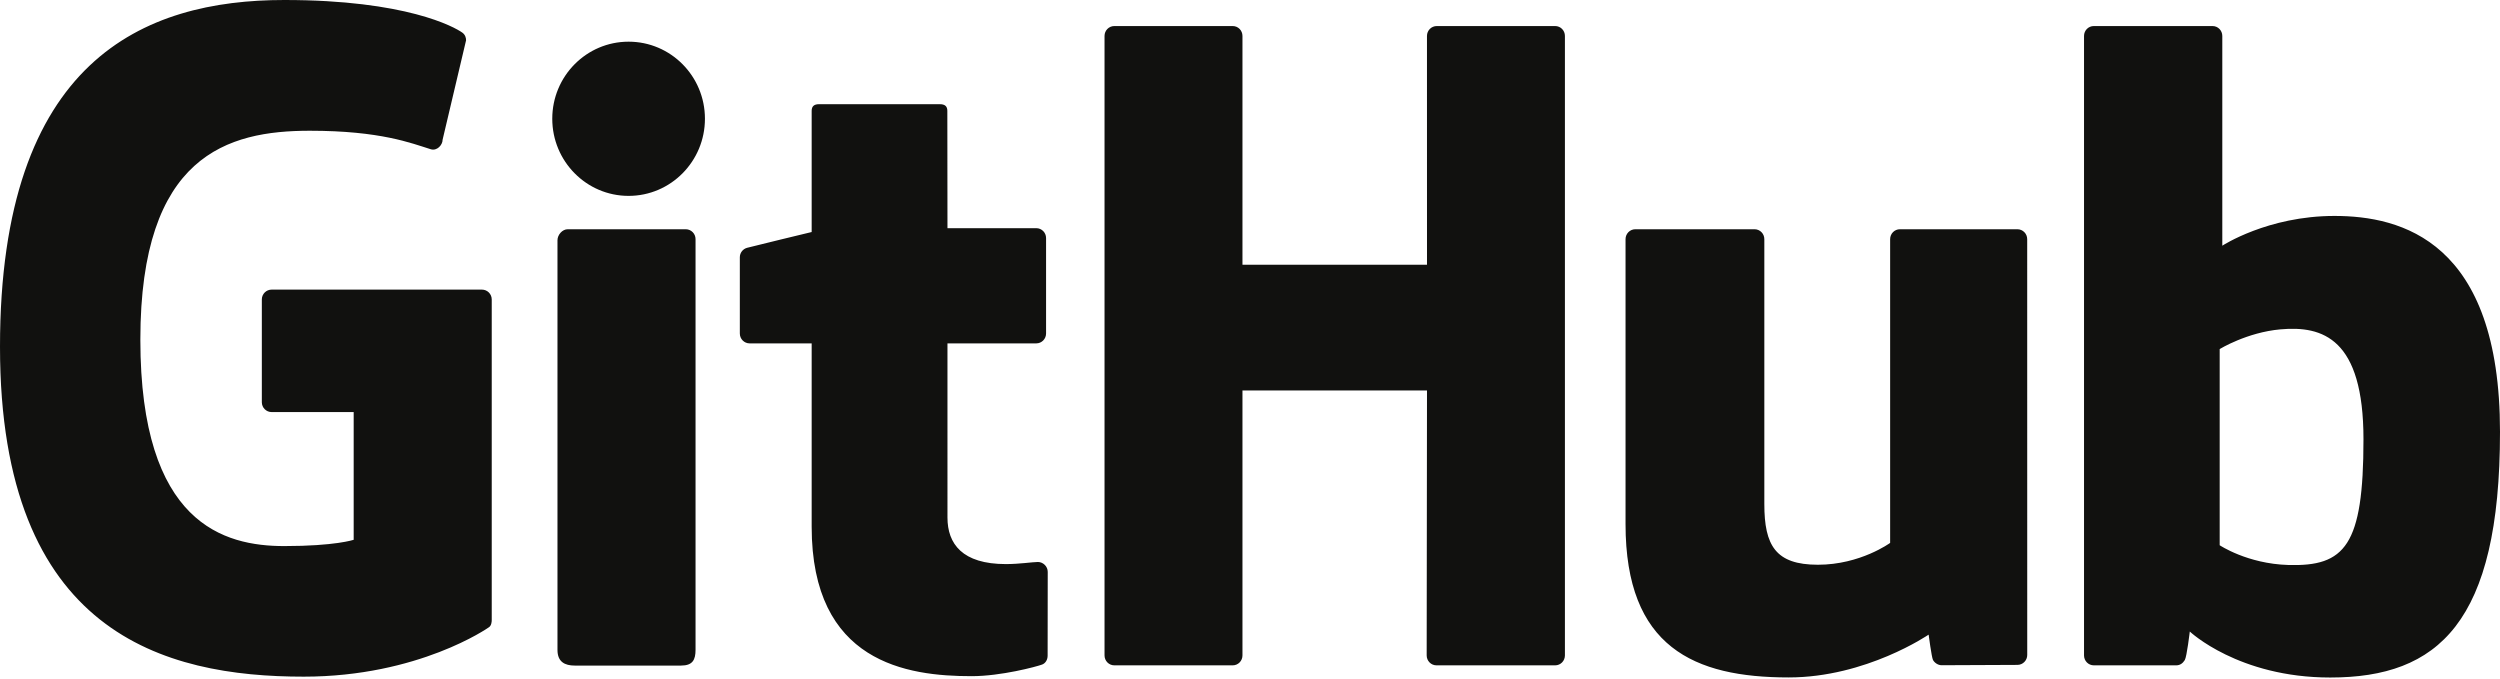
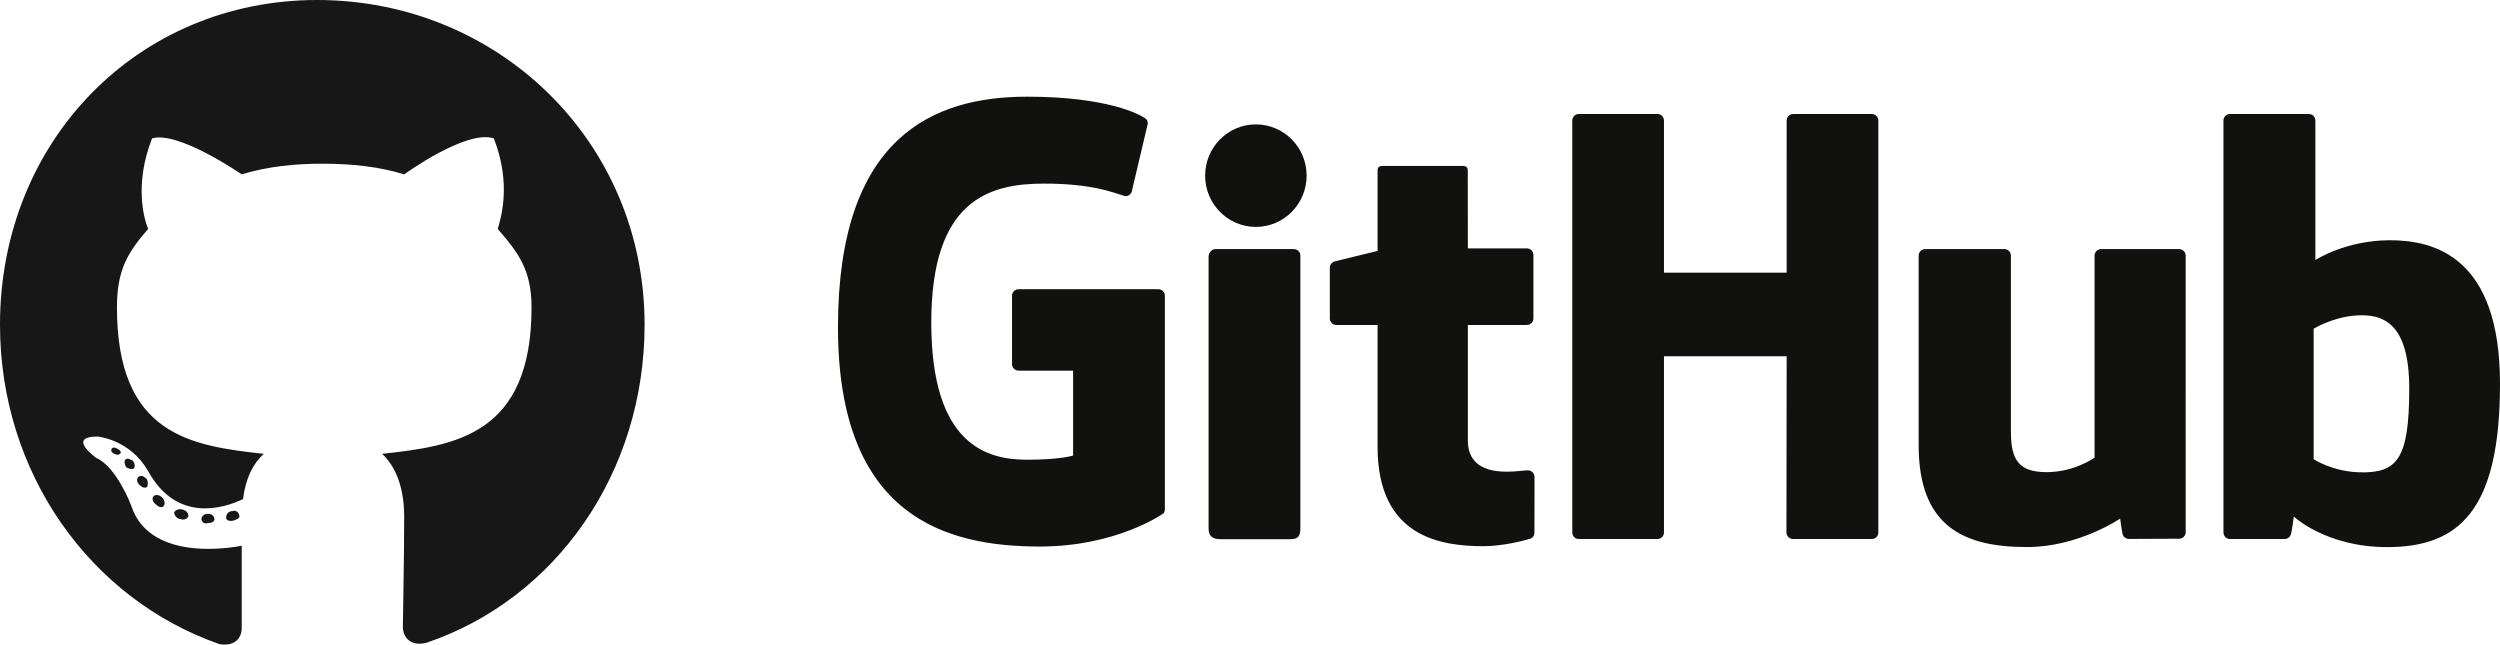
- <svg xmlns="http://www.w3.org/2000/svg" viewBox="0 0 512.0 139.0" fill="none">
-   <svg viewBox="0 0 512 139" version="1.1" preserveAspectRatio="xMidYMid" fill="#000000" x="0" y="0" width="512.0" height="139.0">
-     <g>
-       <path d="M98.696,59.312 L55.635,59.312 C54.525,59.312 53.623,60.215 53.623,61.326 L53.623,82.379 C53.623,83.49 54.525,84.394 55.635,84.394 L72.434,84.394 L72.434,110.551 C72.434,110.551 68.662,111.837 58.234,111.837 C45.931,111.837 28.744,107.341 28.744,69.549 C28.744,31.749 46.641,26.776 63.442,26.776 C77.985,26.776 84.251,29.337 88.237,30.57 C89.49,30.954 90.649,29.707 90.649,28.595 L95.452,8.253 C95.452,7.734 95.276,7.107 94.683,6.682 C93.064,5.527 83.187,-1.42108547e-14 58.234,-1.42108547e-14 C29.487,-1.42108547e-14 0,12.23 0,71.023 C0,129.818 33.761,138.579 62.209,138.579 C85.765,138.579 100.054,128.513 100.054,128.513 C100.643,128.188 100.707,127.365 100.707,126.987 L100.707,61.326 C100.707,60.215 99.807,59.312 98.696,59.312 Z M320.495,7.359 C320.495,6.239 319.608,5.335 318.497,5.335 L294.251,5.335 C293.144,5.335 292.243,6.239 292.243,7.359 C292.243,7.365 292.249,54.215 292.249,54.215 L254.457,54.215 L254.457,7.359 C254.457,6.239 253.565,5.335 252.456,5.335 L228.211,5.335 C227.108,5.335 226.208,6.239 226.208,7.359 L226.208,134.231 C226.208,135.35 227.108,136.262 228.211,136.262 L252.456,136.262 C253.565,136.262 254.457,135.35 254.457,134.231 L254.457,79.964 L292.249,79.964 C292.249,79.964 292.183,134.227 292.183,134.231 C292.183,135.35 293.083,136.262 294.191,136.262 L318.495,136.262 C319.606,136.262 320.493,135.35 320.495,134.231 L320.495,7.359 Z M144.371,24.322 C144.371,15.591 137.371,8.536 128.736,8.536 C120.109,8.536 113.104,15.591 113.104,24.322 C113.104,33.042 120.109,40.117 128.736,40.117 C137.371,40.117 144.371,33.042 144.371,24.322 Z M142.447,107.534 L142.447,48.97 C142.447,47.858 141.55,46.949 140.441,46.949 L116.272,46.949 C115.163,46.949 114.171,48.093 114.171,49.205 L114.171,133.11 C114.171,135.576 115.708,136.309 117.697,136.309 L139.472,136.309 C141.861,136.309 142.447,135.136 142.447,133.07 L142.447,107.534 Z M413.162,46.949 L389.102,46.949 C387.998,46.949 387.1,47.858 387.1,48.977 L387.1,111.187 C387.1,111.187 380.988,115.659 372.312,115.659 C363.637,115.659 361.335,111.722 361.335,103.228 L361.335,48.977 C361.335,47.858 360.438,46.949 359.334,46.949 L334.915,46.949 C333.813,46.949 332.91,47.858 332.91,48.977 L332.91,107.336 C332.91,132.567 346.973,138.739 366.318,138.739 C382.187,138.739 394.983,129.972 394.983,129.972 C394.983,129.972 395.592,134.592 395.868,135.14 C396.144,135.687 396.862,136.238 397.638,136.238 L413.173,136.17 C414.275,136.17 415.178,135.259 415.178,134.145 L415.17,48.977 C415.17,47.858 414.271,46.949 413.162,46.949 Z M468.597,115.707 C460.252,115.453 454.591,111.666 454.591,111.666 L454.591,71.488 C454.591,71.488 460.176,68.065 467.027,67.453 C475.691,66.677 484.04,69.294 484.04,89.963 C484.04,111.758 480.272,116.059 468.597,115.707 Z M478.087,44.224 C464.422,44.224 455.127,50.321 455.127,50.321 L455.127,7.359 C455.127,6.239 454.232,5.335 453.126,5.335 L428.812,5.335 C427.706,5.335 426.808,6.239 426.808,7.359 L426.808,134.231 C426.808,135.35 427.706,136.262 428.815,136.262 L445.685,136.262 C446.444,136.262 447.02,135.87 447.444,135.184 C447.864,134.502 448.469,129.335 448.469,129.335 C448.469,129.335 458.411,138.756 477.232,138.756 C499.328,138.756 512,127.548 512,88.441 C512,49.334 491.762,44.224 478.087,44.224 Z M212.229,46.731 L194.042,46.731 C194.042,46.731 194.014,22.709 194.014,22.704 C194.014,21.795 193.546,21.34 192.495,21.34 L167.71,21.34 C166.746,21.34 166.229,21.764 166.229,22.69 L166.229,47.52 C166.229,47.52 153.809,50.518 152.969,50.76 C152.133,51.002 151.517,51.774 151.517,52.694 L151.517,68.297 C151.517,69.419 152.413,70.324 153.522,70.324 L166.229,70.324 L166.229,107.86 C166.229,135.74 185.785,138.479 198.982,138.479 C205.012,138.479 212.225,136.542 213.416,136.103 C214.136,135.838 214.554,135.092 214.554,134.283 L214.575,117.119 C214.575,116 213.629,115.094 212.564,115.094 C211.505,115.094 208.793,115.525 206.002,115.525 C197.069,115.525 194.042,111.371 194.042,105.995 C194.042,100.622 194.041,70.324 194.041,70.324 L212.229,70.324 C213.338,70.324 214.235,69.419 214.235,68.297 L214.235,48.753 C214.235,47.634 213.338,46.731 212.229,46.731 Z" fill="#11110F" />
-     </g>
+ <svg xmlns="http://www.w3.org/2000/svg" viewBox="0 0 387.842 100.0" fill="none">
+   <svg fill="none" viewBox="0 0 387.842 100" x="0" y="0" width="387.842" height="100.0">
+     <svg fill="none" viewBox="0 0 36 36" x="0" y="0.0" width="100.0" height="100">
+       <path d="M11.976 28.989C11.976 28.841 11.831 28.692 11.613 28.692C11.395 28.692 11.25 28.841 11.25 28.989C11.25 29.138 11.395 29.287 11.613 29.212C11.831 29.212 11.976 29.138 11.976 28.989ZM9.726 28.618C9.798 28.469 10.016 28.395 10.234 28.469C10.452 28.544 10.524 28.692 10.524 28.841C10.452 28.989 10.234 29.064 10.089 28.989C9.871 28.989 9.726 28.767 9.726 28.618ZM12.992 28.544C13.137 28.469 13.355 28.618 13.355 28.767C13.427 28.915 13.282 28.989 13.065 29.064C12.847 29.138 12.629 29.064 12.629 28.915C12.629 28.692 12.774 28.544 12.992 28.544ZM17.71 0C27.798 0 36 7.879 36 18.137C36 26.388 31.064 33.449 23.806 35.902C22.863 36.125 22.5 35.531 22.5 35.01C22.5 34.416 22.573 31.294 22.573 28.841C22.573 27.057 21.992 25.942 21.339 25.347C25.403 24.901 29.686 24.307 29.686 17.171C29.686 15.089 28.96 14.123 27.798 12.785C27.944 12.265 28.597 10.332 27.581 7.731C26.056 7.21 22.573 9.738 22.573 9.738C21.121 9.292 19.597 9.143 18 9.143C16.476 9.143 14.952 9.292 13.5 9.738C13.5 9.738 9.944 7.285 8.492 7.731C7.476 10.332 8.056 12.265 8.274 12.785C7.113 14.123 6.532 15.089 6.532 17.171C6.532 24.307 10.669 24.901 14.734 25.347C14.153 25.868 13.718 26.685 13.573 27.875C12.484 28.395 9.871 29.212 8.274 26.314C7.258 24.53 5.444 24.381 5.444 24.381C3.702 24.381 5.371 25.57 5.371 25.57C6.532 26.091 7.331 28.246 7.331 28.246C8.419 31.591 13.5 30.476 13.5 30.476C13.5 32.037 13.5 34.564 13.5 35.085C13.5 35.531 13.21 36.125 12.266 35.977C5.008 33.449 0 26.388 0 18.137C0 7.879 7.694 0 17.71 0ZM7.04 25.645C7.113 25.57 7.258 25.645 7.403 25.719C7.548 25.868 7.548 26.091 7.476 26.165C7.331 26.239 7.185 26.165 7.04 26.091C6.968 25.942 6.895 25.719 7.04 25.645ZM6.242 25.05C6.315 24.976 6.387 24.976 6.532 25.05C6.677 25.124 6.75 25.199 6.75 25.273C6.677 25.422 6.532 25.422 6.387 25.347C6.242 25.273 6.169 25.199 6.242 25.05ZM8.565 27.726C8.71 27.577 8.927 27.651 9.073 27.8C9.218 27.949 9.218 28.172 9.145 28.246C9.073 28.395 8.855 28.32 8.71 28.172C8.492 28.023 8.492 27.8 8.565 27.726ZM7.766 26.611C7.911 26.537 8.056 26.611 8.202 26.759C8.274 26.908 8.274 27.131 8.202 27.206C8.056 27.28 7.911 27.206 7.766 27.057C7.621 26.908 7.621 26.685 7.766 26.611Z" fill="#181717" />
+     </svg>
+     <svg viewBox="0 0 512 139" version="1.1" preserveAspectRatio="xMidYMid" fill="#000000" x="130.0" y="15.0" width="257.842" height="70.0">
+       <g>
+         <path d="M98.696,59.312 L55.635,59.312 C54.525,59.312 53.623,60.215 53.623,61.326 L53.623,82.379 C53.623,83.49 54.525,84.394 55.635,84.394 L72.434,84.394 L72.434,110.551 C72.434,110.551 68.662,111.837 58.234,111.837 C45.931,111.837 28.744,107.341 28.744,69.549 C28.744,31.749 46.641,26.776 63.442,26.776 C77.985,26.776 84.251,29.337 88.237,30.57 C89.49,30.954 90.649,29.707 90.649,28.595 L95.452,8.253 C95.452,7.734 95.276,7.107 94.683,6.682 C93.064,5.527 83.187,-1.42108547e-14 58.234,-1.42108547e-14 C29.487,-1.42108547e-14 0,12.23 0,71.023 C0,129.818 33.761,138.579 62.209,138.579 C85.765,138.579 100.054,128.513 100.054,128.513 C100.643,128.188 100.707,127.365 100.707,126.987 L100.707,61.326 C100.707,60.215 99.807,59.312 98.696,59.312 Z M320.495,7.359 C320.495,6.239 319.608,5.335 318.497,5.335 L294.251,5.335 C293.144,5.335 292.243,6.239 292.243,7.359 C292.243,7.365 292.249,54.215 292.249,54.215 L254.457,54.215 L254.457,7.359 C254.457,6.239 253.565,5.335 252.456,5.335 L228.211,5.335 C227.108,5.335 226.208,6.239 226.208,7.359 L226.208,134.231 C226.208,135.35 227.108,136.262 228.211,136.262 L252.456,136.262 C253.565,136.262 254.457,135.35 254.457,134.231 L254.457,79.964 L292.249,79.964 C292.249,79.964 292.183,134.227 292.183,134.231 C292.183,135.35 293.083,136.262 294.191,136.262 L318.495,136.262 C319.606,136.262 320.493,135.35 320.495,134.231 L320.495,7.359 Z M144.371,24.322 C144.371,15.591 137.371,8.536 128.736,8.536 C120.109,8.536 113.104,15.591 113.104,24.322 C113.104,33.042 120.109,40.117 128.736,40.117 C137.371,40.117 144.371,33.042 144.371,24.322 Z M142.447,107.534 L142.447,48.97 C142.447,47.858 141.55,46.949 140.441,46.949 L116.272,46.949 C115.163,46.949 114.171,48.093 114.171,49.205 L114.171,133.11 C114.171,135.576 115.708,136.309 117.697,136.309 L139.472,136.309 C141.861,136.309 142.447,135.136 142.447,133.07 L142.447,107.534 Z M413.162,46.949 L389.102,46.949 C387.998,46.949 387.1,47.858 387.1,48.977 L387.1,111.187 C387.1,111.187 380.988,115.659 372.312,115.659 C363.637,115.659 361.335,111.722 361.335,103.228 L361.335,48.977 C361.335,47.858 360.438,46.949 359.334,46.949 L334.915,46.949 C333.813,46.949 332.91,47.858 332.91,48.977 L332.91,107.336 C332.91,132.567 346.973,138.739 366.318,138.739 C382.187,138.739 394.983,129.972 394.983,129.972 C394.983,129.972 395.592,134.592 395.868,135.14 C396.144,135.687 396.862,136.238 397.638,136.238 L413.173,136.17 C414.275,136.17 415.178,135.259 415.178,134.145 L415.17,48.977 C415.17,47.858 414.271,46.949 413.162,46.949 Z M468.597,115.707 C460.252,115.453 454.591,111.666 454.591,111.666 L454.591,71.488 C454.591,71.488 460.176,68.065 467.027,67.453 C475.691,66.677 484.04,69.294 484.04,89.963 C484.04,111.758 480.272,116.059 468.597,115.707 Z M478.087,44.224 C464.422,44.224 455.127,50.321 455.127,50.321 L455.127,7.359 C455.127,6.239 454.232,5.335 453.126,5.335 L428.812,5.335 C427.706,5.335 426.808,6.239 426.808,7.359 L426.808,134.231 C426.808,135.35 427.706,136.262 428.815,136.262 L445.685,136.262 C446.444,136.262 447.02,135.87 447.444,135.184 C447.864,134.502 448.469,129.335 448.469,129.335 C448.469,129.335 458.411,138.756 477.232,138.756 C499.328,138.756 512,127.548 512,88.441 C512,49.334 491.762,44.224 478.087,44.224 Z M212.229,46.731 L194.042,46.731 C194.042,46.731 194.014,22.709 194.014,22.704 C194.014,21.795 193.546,21.34 192.495,21.34 L167.71,21.34 C166.746,21.34 166.229,21.764 166.229,22.69 L166.229,47.52 C166.229,47.52 153.809,50.518 152.969,50.76 C152.133,51.002 151.517,51.774 151.517,52.694 L151.517,68.297 C151.517,69.419 152.413,70.324 153.522,70.324 L166.229,70.324 L166.229,107.86 C166.229,135.74 185.785,138.479 198.982,138.479 C205.012,138.479 212.225,136.542 213.416,136.103 C214.136,135.838 214.554,135.092 214.554,134.283 L214.575,117.119 C214.575,116 213.629,115.094 212.564,115.094 C211.505,115.094 208.793,115.525 206.002,115.525 C197.069,115.525 194.042,111.371 194.042,105.995 C194.042,100.622 194.041,70.324 194.041,70.324 L212.229,70.324 C213.338,70.324 214.235,69.419 214.235,68.297 L214.235,48.753 C214.235,47.634 213.338,46.731 212.229,46.731 Z" fill="#11110F" />
+       </g>
+     </svg>
  </svg>
</svg>
